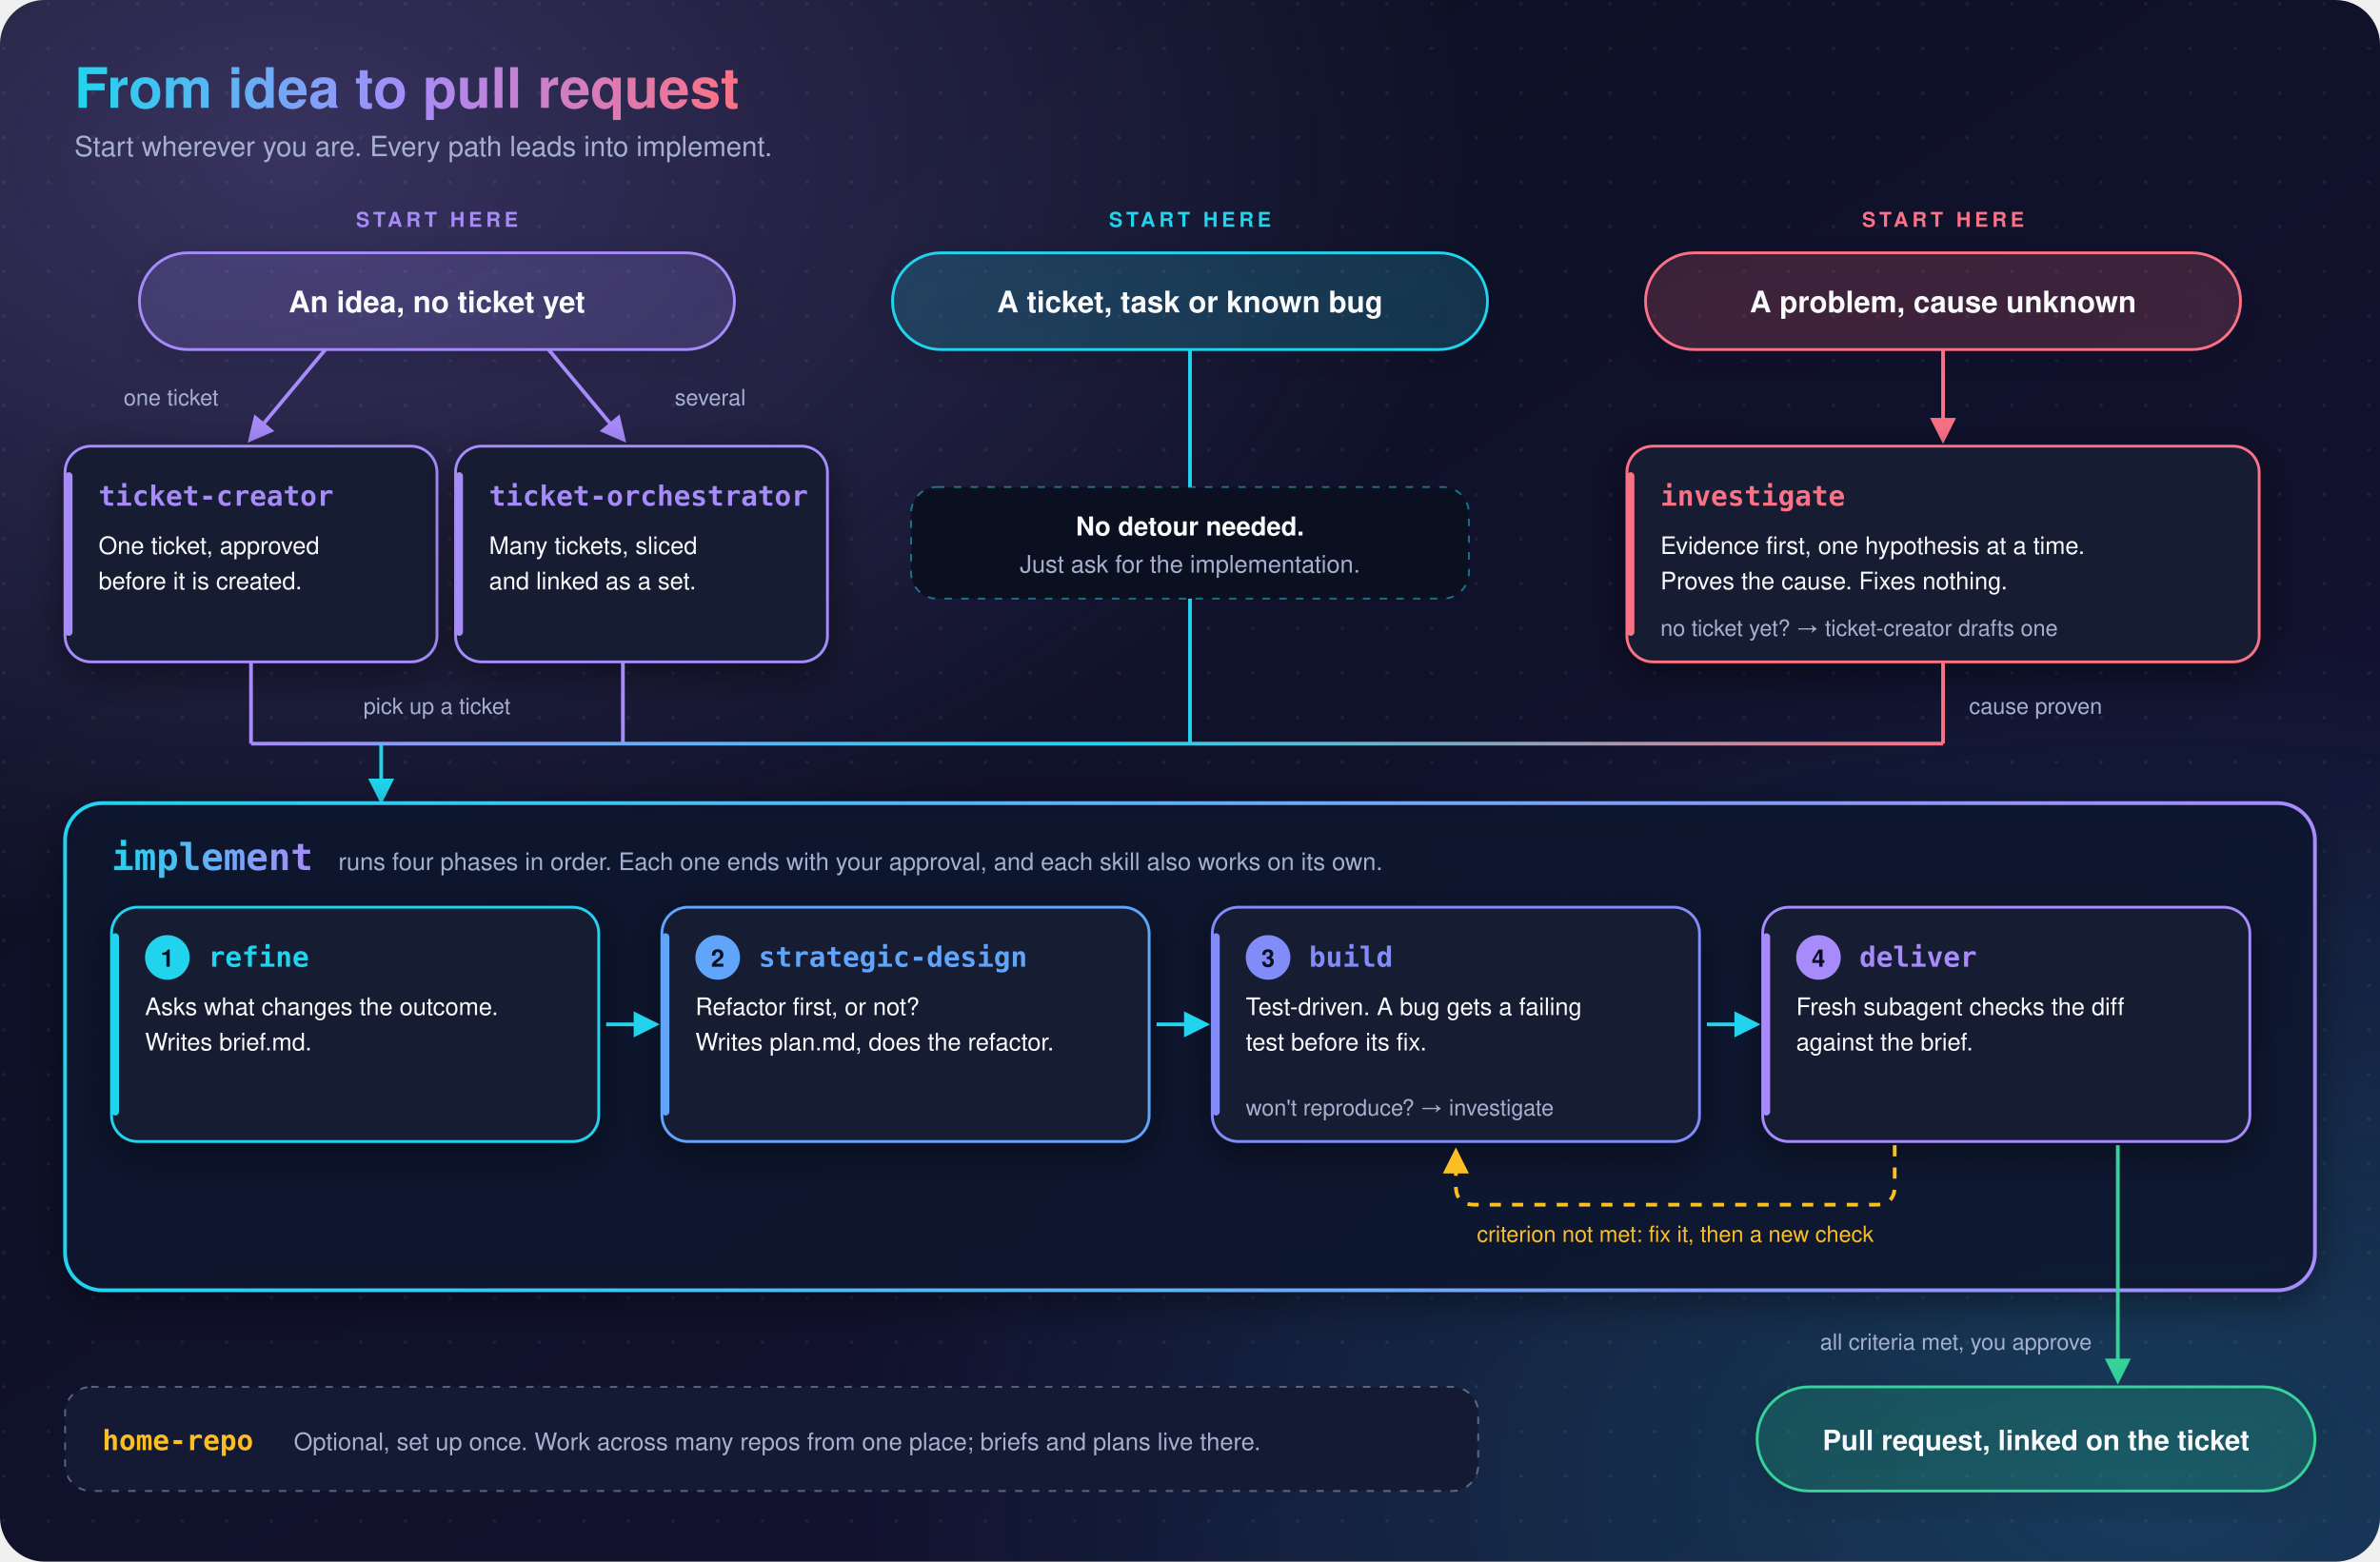
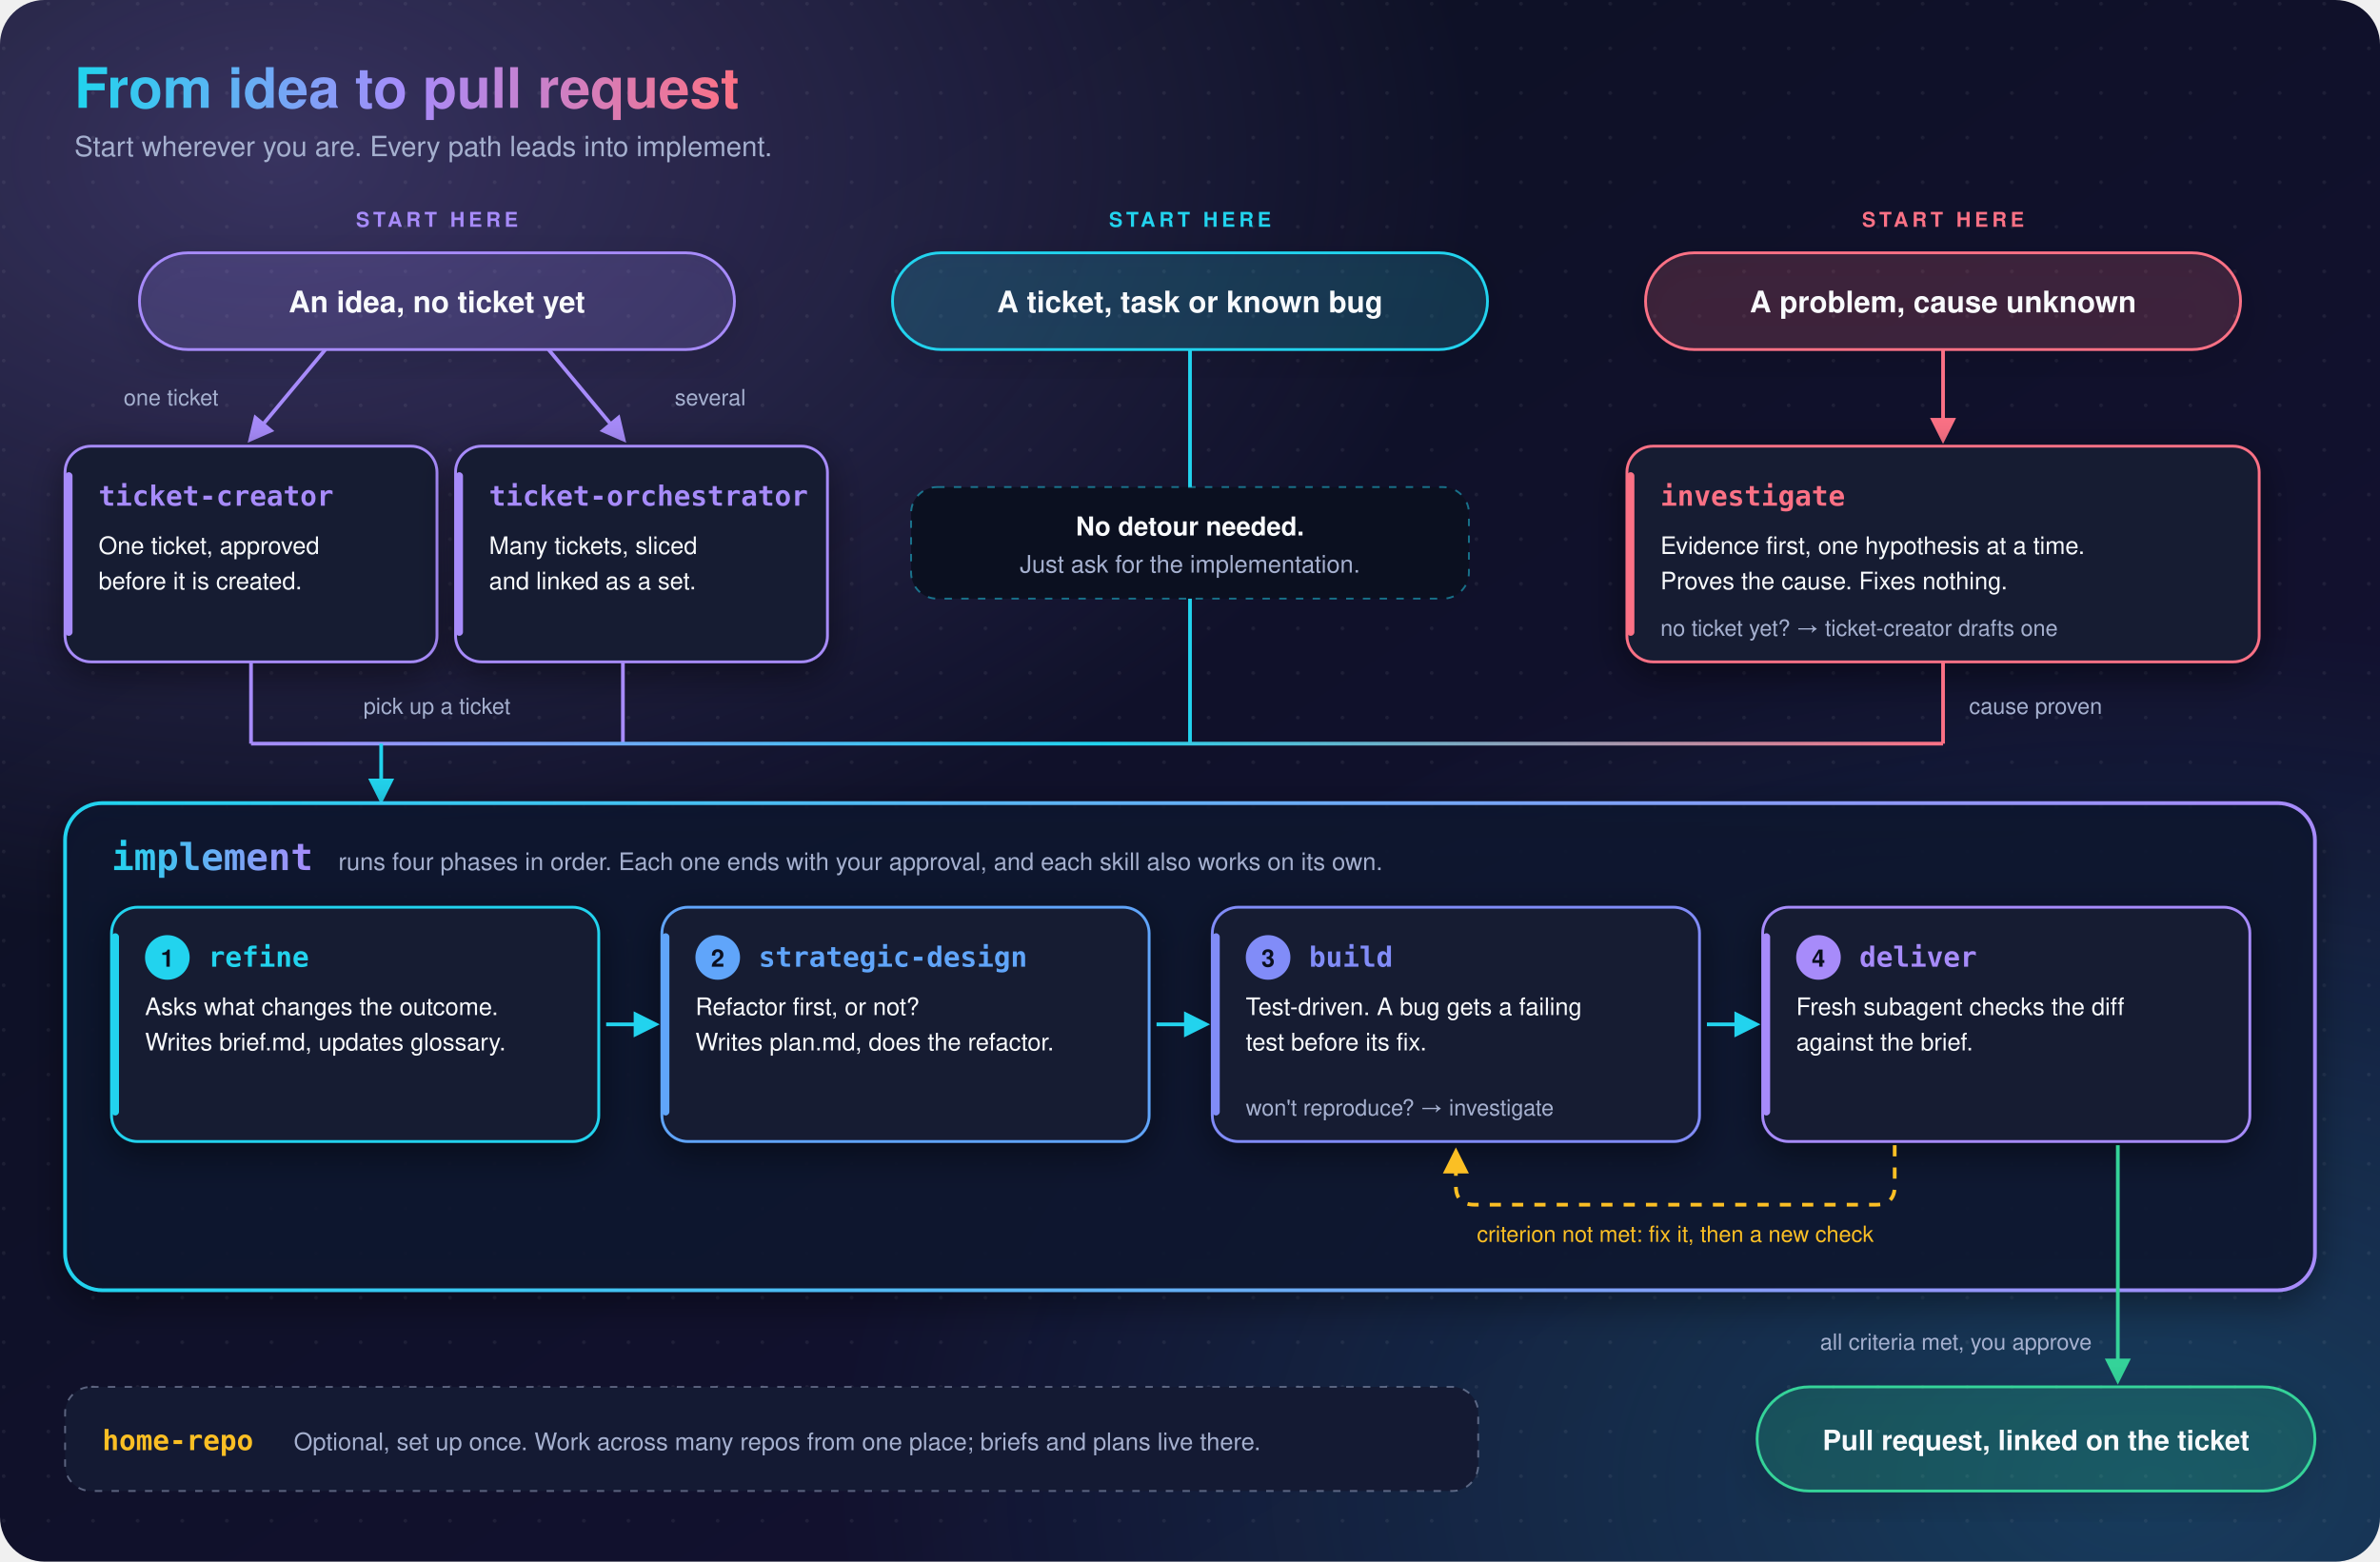
<svg xmlns="http://www.w3.org/2000/svg" viewBox="0 0 1280 840" width="1280" height="840" role="img" aria-label="Workflow: three starting points that all lead into the implement skill and end in a pull request">
  <defs>
    <linearGradient id="bg" x1="0" y1="0" x2="1" y2="1">
      <stop offset="0" stop-color="#0b1020" />
      <stop offset="1" stop-color="#151235" />
    </linearGradient>
    <radialGradient id="g1" cx="0.12" cy="0.1" r="0.5">
      <stop offset="0" stop-color="#a78bfa" stop-opacity="0.28" />
      <stop offset="1" stop-color="#a78bfa" stop-opacity="0" />
    </radialGradient>
    <radialGradient id="g2" cx="0.9" cy="0.95" r="0.55">
      <stop offset="0" stop-color="#22d3ee" stop-opacity="0.22" />
      <stop offset="1" stop-color="#22d3ee" stop-opacity="0" />
    </radialGradient>
    <linearGradient id="band" x1="0" y1="0" x2="1" y2="0">
      <stop offset="0" stop-color="#22d3ee" />
      <stop offset="1" stop-color="#a78bfa" />
    </linearGradient>
    <linearGradient id="title" x1="0" y1="0" x2="1" y2="0">
      <stop offset="0" stop-color="#22d3ee" />
      <stop offset="0.5" stop-color="#a78bfa" />
      <stop offset="1" stop-color="#fb7185" />
    </linearGradient>
    <linearGradient id="rail" gradientUnits="userSpaceOnUse" x1="135" y1="0" x2="1045" y2="0">
      <stop offset="0" stop-color="#a78bfa" />
      <stop offset="0.5" stop-color="#22d3ee" />
      <stop offset="1" stop-color="#fb7185" />
    </linearGradient>
    <pattern id="dots" width="24" height="24" patternUnits="userSpaceOnUse">
      <circle cx="2" cy="2" r="1" fill="#ffffff" fill-opacity="0.06" />
    </pattern>
    <filter id="glow" x="-20%" y="-30%" width="140%" height="160%">
      <feDropShadow dx="0" dy="6" stdDeviation="10" flood-color="#000000" flood-opacity="0.45" />
    </filter>
    <marker id="arrow-a78bfa" viewBox="0 0 10 10" refX="8" refY="5" markerWidth="7" markerHeight="7" orient="auto-start-reverse">
      <path d="M0,0 L10,5 L0,10 z" fill="#a78bfa" />
    </marker>
    <marker id="arrow-22d3ee" viewBox="0 0 10 10" refX="8" refY="5" markerWidth="7" markerHeight="7" orient="auto-start-reverse">
      <path d="M0,0 L10,5 L0,10 z" fill="#22d3ee" />
    </marker>
    <marker id="arrow-fb7185" viewBox="0 0 10 10" refX="8" refY="5" markerWidth="7" markerHeight="7" orient="auto-start-reverse">
      <path d="M0,0 L10,5 L0,10 z" fill="#fb7185" />
    </marker>
    <marker id="arrow-34d399" viewBox="0 0 10 10" refX="8" refY="5" markerWidth="7" markerHeight="7" orient="auto-start-reverse">
      <path d="M0,0 L10,5 L0,10 z" fill="#34d399" />
    </marker>
    <marker id="arrow-fbbf24" viewBox="0 0 10 10" refX="8" refY="5" markerWidth="7" markerHeight="7" orient="auto-start-reverse">
      <path d="M0,0 L10,5 L0,10 z" fill="#fbbf24" />
    </marker>
  </defs>
  <rect width="1280" height="840" rx="24" fill="url(#bg)" />
  <rect width="1280" height="840" rx="24" fill="url(#g1)" />
  <rect width="1280" height="840" rx="24" fill="url(#g2)" />
  <rect width="1280" height="840" rx="24" fill="url(#dots)" />
  <text x="40" y="58" font-family="-apple-system,BlinkMacSystemFont,'Segoe UI',Helvetica,Arial,sans-serif" font-size="30" font-weight="800" fill="url(#title)" text-anchor="start" letter-spacing="0">From idea to pull request</text>
  <text x="40" y="84" font-family="-apple-system,BlinkMacSystemFont,'Segoe UI',Helvetica,Arial,sans-serif" font-size="15" font-weight="400" fill="#a5b0cf" text-anchor="start" letter-spacing="0">Start wherever you are. Every path leads into implement.</text>
  <text x="235" y="122" font-family="-apple-system,BlinkMacSystemFont,'Segoe UI',Helvetica,Arial,sans-serif" font-size="11" font-weight="700" fill="#a78bfa" text-anchor="middle" letter-spacing="2">START HERE</text>
  <rect x="75.0" y="136" width="320" height="52" rx="26.0" fill="#a78bfa" fill-opacity="0.16" stroke="#a78bfa" stroke-width="1.5" filter="url(#glow)" />
  <text x="235" y="168" font-family="-apple-system,BlinkMacSystemFont,'Segoe UI',Helvetica,Arial,sans-serif" font-size="16" font-weight="600" fill="#f8fafc" text-anchor="middle" letter-spacing="0">An idea, no ticket yet</text>
  <text x="640" y="122" font-family="-apple-system,BlinkMacSystemFont,'Segoe UI',Helvetica,Arial,sans-serif" font-size="11" font-weight="700" fill="#22d3ee" text-anchor="middle" letter-spacing="2">START HERE</text>
  <rect x="480.0" y="136" width="320" height="52" rx="26.0" fill="#22d3ee" fill-opacity="0.16" stroke="#22d3ee" stroke-width="1.5" filter="url(#glow)" />
  <text x="640" y="168" font-family="-apple-system,BlinkMacSystemFont,'Segoe UI',Helvetica,Arial,sans-serif" font-size="16" font-weight="600" fill="#f8fafc" text-anchor="middle" letter-spacing="0">A ticket, task or known bug</text>
  <text x="1045" y="122" font-family="-apple-system,BlinkMacSystemFont,'Segoe UI',Helvetica,Arial,sans-serif" font-size="11" font-weight="700" fill="#fb7185" text-anchor="middle" letter-spacing="2">START HERE</text>
  <rect x="885.0" y="136" width="320" height="52" rx="26.0" fill="#fb7185" fill-opacity="0.16" stroke="#fb7185" stroke-width="1.5" filter="url(#glow)" />
  <text x="1045" y="168" font-family="-apple-system,BlinkMacSystemFont,'Segoe UI',Helvetica,Arial,sans-serif" font-size="16" font-weight="600" fill="#f8fafc" text-anchor="middle" letter-spacing="0">A problem, cause unknown</text>
  <path d="M175,188 L135,236" fill="none" stroke="#a78bfa" stroke-width="2" stroke-linejoin="round" marker-end="url(#arrow-a78bfa)" />
  <path d="M295,188 L335,236" fill="none" stroke="#a78bfa" stroke-width="2" stroke-linejoin="round" marker-end="url(#arrow-a78bfa)" />
  <text x="92" y="218" font-family="-apple-system,BlinkMacSystemFont,'Segoe UI',Helvetica,Arial,sans-serif" font-size="12" font-weight="400" fill="#a5b0cf" text-anchor="middle" letter-spacing="0">one ticket</text>
  <text x="382" y="218" font-family="-apple-system,BlinkMacSystemFont,'Segoe UI',Helvetica,Arial,sans-serif" font-size="12" font-weight="400" fill="#a5b0cf" text-anchor="middle" letter-spacing="0">several</text>
  <rect x="35" y="240" width="200" height="116" rx="14" fill="#141a33" stroke="#a78bfa" stroke-width="1.5" filter="url(#glow)" />
  <rect x="35" y="254" width="4" height="88" rx="2" fill="#a78bfa" />
  <text x="53" y="272" font-family="ui-monospace,SFMono-Regular,Menlo,Consolas,monospace" font-size="15" font-weight="700" fill="#a78bfa" text-anchor="start" letter-spacing="0">ticket-creator</text>
  <text x="53" y="298" font-family="-apple-system,BlinkMacSystemFont,'Segoe UI',Helvetica,Arial,sans-serif" font-size="13" font-weight="400" fill="#f8fafc" text-anchor="start" letter-spacing="0">One ticket, approved</text>
  <text x="53" y="317" font-family="-apple-system,BlinkMacSystemFont,'Segoe UI',Helvetica,Arial,sans-serif" font-size="13" font-weight="400" fill="#f8fafc" text-anchor="start" letter-spacing="0">before it is created.</text>
  <rect x="245" y="240" width="200" height="116" rx="14" fill="#141a33" stroke="#a78bfa" stroke-width="1.5" filter="url(#glow)" />
  <rect x="245" y="254" width="4" height="88" rx="2" fill="#a78bfa" />
  <text x="263" y="272" font-family="ui-monospace,SFMono-Regular,Menlo,Consolas,monospace" font-size="15" font-weight="700" fill="#a78bfa" text-anchor="start" letter-spacing="0">ticket-orchestrator</text>
  <text x="263" y="298" font-family="-apple-system,BlinkMacSystemFont,'Segoe UI',Helvetica,Arial,sans-serif" font-size="13" font-weight="400" fill="#f8fafc" text-anchor="start" letter-spacing="0">Many tickets, sliced</text>
  <text x="263" y="317" font-family="-apple-system,BlinkMacSystemFont,'Segoe UI',Helvetica,Arial,sans-serif" font-size="13" font-weight="400" fill="#f8fafc" text-anchor="start" letter-spacing="0">and linked as a set.</text>
  <path d="M135,356 L135,400" fill="none" stroke="#a78bfa" stroke-width="2" stroke-linejoin="round" />
  <path d="M335,356 L335,400" fill="none" stroke="#a78bfa" stroke-width="2" stroke-linejoin="round" />
  <text x="235" y="384" font-family="-apple-system,BlinkMacSystemFont,'Segoe UI',Helvetica,Arial,sans-serif" font-size="12" font-weight="400" fill="#a5b0cf" text-anchor="middle" letter-spacing="0">pick up a ticket</text>
  <path d="M640,188 L640,400" fill="none" stroke="#22d3ee" stroke-width="2" stroke-linejoin="round" />
  <rect x="490" y="262" width="300" height="60" rx="14" fill="#0b1020" stroke="#22d3ee" stroke-opacity="0.5" stroke-dasharray="4 5" />
  <text x="640" y="288" font-family="-apple-system,BlinkMacSystemFont,'Segoe UI',Helvetica,Arial,sans-serif" font-size="14" font-weight="600" fill="#f8fafc" text-anchor="middle" letter-spacing="0">No detour needed.</text>
  <text x="640" y="308" font-family="-apple-system,BlinkMacSystemFont,'Segoe UI',Helvetica,Arial,sans-serif" font-size="13" font-weight="400" fill="#a5b0cf" text-anchor="middle" letter-spacing="0">Just ask for the implementation.</text>
  <path d="M1045,188 L1045,236" fill="none" stroke="#fb7185" stroke-width="2" stroke-linejoin="round" marker-end="url(#arrow-fb7185)" />
  <rect x="875" y="240" width="340" height="116" rx="14" fill="#141a33" stroke="#fb7185" stroke-width="1.5" filter="url(#glow)" />
  <rect x="875" y="254" width="4" height="88" rx="2" fill="#fb7185" />
  <text x="893" y="272" font-family="ui-monospace,SFMono-Regular,Menlo,Consolas,monospace" font-size="15" font-weight="700" fill="#fb7185" text-anchor="start" letter-spacing="0">investigate</text>
  <text x="893" y="298" font-family="-apple-system,BlinkMacSystemFont,'Segoe UI',Helvetica,Arial,sans-serif" font-size="13" font-weight="400" fill="#f8fafc" text-anchor="start" letter-spacing="0">Evidence first, one hypothesis at a time.</text>
  <text x="893" y="317" font-family="-apple-system,BlinkMacSystemFont,'Segoe UI',Helvetica,Arial,sans-serif" font-size="13" font-weight="400" fill="#f8fafc" text-anchor="start" letter-spacing="0">Proves the cause. Fixes nothing.</text>
  <text x="893" y="342" font-family="-apple-system,BlinkMacSystemFont,'Segoe UI',Helvetica,Arial,sans-serif" font-size="12" font-weight="400" fill="#a5b0cf" text-anchor="start" letter-spacing="0">no ticket yet?  →  ticket-creator drafts one</text>
  <path d="M1045,356 L1045,400" fill="none" stroke="#fb7185" stroke-width="2" stroke-linejoin="round" />
  <text x="1059" y="384" font-family="-apple-system,BlinkMacSystemFont,'Segoe UI',Helvetica,Arial,sans-serif" font-size="12" font-weight="400" fill="#a5b0cf" text-anchor="start" letter-spacing="0">cause proven</text>
  <path d="M135,400 L1045,400" stroke="url(#rail)" stroke-width="2" fill="none" />
  <path d="M205,400 L205,430" fill="none" stroke="#22d3ee" stroke-width="2" stroke-linejoin="round" marker-end="url(#arrow-22d3ee)" />
  <rect x="35" y="432" width="1210" height="262" rx="20" fill="#0e1430" fill-opacity="0.85" stroke="url(#band)" stroke-width="2" filter="url(#glow)" />
  <text x="60" y="468" font-family="ui-monospace,SFMono-Regular,Menlo,Consolas,monospace" font-size="20" font-weight="800" fill="url(#band)" text-anchor="start" letter-spacing="0">implement</text>
  <text x="182" y="468" font-family="-apple-system,BlinkMacSystemFont,'Segoe UI',Helvetica,Arial,sans-serif" font-size="13" font-weight="400" fill="#a5b0cf" text-anchor="start" letter-spacing="0">runs four phases in order. Each one ends with your approval, and each skill also works on its own.</text>
  <rect x="60" y="488" width="262" height="126" rx="14" fill="#141a33" stroke="#22d3ee" stroke-width="1.5" filter="url(#glow)" />
  <rect x="60" y="502" width="4" height="98" rx="2" fill="#22d3ee" />
  <circle cx="90" cy="515" r="12" fill="#22d3ee" />
  <text x="90" y="520" font-family="-apple-system,BlinkMacSystemFont,'Segoe UI',Helvetica,Arial,sans-serif" font-size="13" font-weight="800" fill="#0b1020" text-anchor="middle" letter-spacing="0">1</text>
  <text x="112" y="520" font-family="ui-monospace,SFMono-Regular,Menlo,Consolas,monospace" font-size="15" font-weight="700" fill="#22d3ee" text-anchor="start" letter-spacing="0">refine</text>
  <text x="78" y="546" font-family="-apple-system,BlinkMacSystemFont,'Segoe UI',Helvetica,Arial,sans-serif" font-size="13" font-weight="400" fill="#f8fafc" text-anchor="start" letter-spacing="0">Asks what changes the outcome.</text>
-   <text x="78" y="565" font-family="-apple-system,BlinkMacSystemFont,'Segoe UI',Helvetica,Arial,sans-serif" font-size="13" font-weight="400" fill="#f8fafc" text-anchor="start" letter-spacing="0">Writes brief.md.</text>
+   <text x="78" y="565" font-family="-apple-system,BlinkMacSystemFont,'Segoe UI',Helvetica,Arial,sans-serif" font-size="13" font-weight="400" fill="#f8fafc" text-anchor="start" letter-spacing="0">Writes brief.md, updates glossary.</text>
  <rect x="356" y="488" width="262" height="126" rx="14" fill="#141a33" stroke="#60a5fa" stroke-width="1.5" filter="url(#glow)" />
  <rect x="356" y="502" width="4" height="98" rx="2" fill="#60a5fa" />
  <circle cx="386" cy="515" r="12" fill="#60a5fa" />
  <text x="386" y="520" font-family="-apple-system,BlinkMacSystemFont,'Segoe UI',Helvetica,Arial,sans-serif" font-size="13" font-weight="800" fill="#0b1020" text-anchor="middle" letter-spacing="0">2</text>
  <text x="408" y="520" font-family="ui-monospace,SFMono-Regular,Menlo,Consolas,monospace" font-size="15" font-weight="700" fill="#60a5fa" text-anchor="start" letter-spacing="0">strategic-design</text>
  <text x="374" y="546" font-family="-apple-system,BlinkMacSystemFont,'Segoe UI',Helvetica,Arial,sans-serif" font-size="13" font-weight="400" fill="#f8fafc" text-anchor="start" letter-spacing="0">Refactor first, or not?</text>
  <text x="374" y="565" font-family="-apple-system,BlinkMacSystemFont,'Segoe UI',Helvetica,Arial,sans-serif" font-size="13" font-weight="400" fill="#f8fafc" text-anchor="start" letter-spacing="0">Writes plan.md, does the refactor.</text>
  <rect x="652" y="488" width="262" height="126" rx="14" fill="#141a33" stroke="#818cf8" stroke-width="1.5" filter="url(#glow)" />
  <rect x="652" y="502" width="4" height="98" rx="2" fill="#818cf8" />
  <circle cx="682" cy="515" r="12" fill="#818cf8" />
  <text x="682" y="520" font-family="-apple-system,BlinkMacSystemFont,'Segoe UI',Helvetica,Arial,sans-serif" font-size="13" font-weight="800" fill="#0b1020" text-anchor="middle" letter-spacing="0">3</text>
  <text x="704" y="520" font-family="ui-monospace,SFMono-Regular,Menlo,Consolas,monospace" font-size="15" font-weight="700" fill="#818cf8" text-anchor="start" letter-spacing="0">build</text>
  <text x="670" y="546" font-family="-apple-system,BlinkMacSystemFont,'Segoe UI',Helvetica,Arial,sans-serif" font-size="13" font-weight="400" fill="#f8fafc" text-anchor="start" letter-spacing="0">Test-driven. A bug gets a failing</text>
  <text x="670" y="565" font-family="-apple-system,BlinkMacSystemFont,'Segoe UI',Helvetica,Arial,sans-serif" font-size="13" font-weight="400" fill="#f8fafc" text-anchor="start" letter-spacing="0">test before its fix.</text>
  <text x="670" y="600" font-family="-apple-system,BlinkMacSystemFont,'Segoe UI',Helvetica,Arial,sans-serif" font-size="12" font-weight="400" fill="#a5b0cf" text-anchor="start" letter-spacing="0">won't reproduce?  →  investigate</text>
  <rect x="948" y="488" width="262" height="126" rx="14" fill="#141a33" stroke="#a78bfa" stroke-width="1.5" filter="url(#glow)" />
  <rect x="948" y="502" width="4" height="98" rx="2" fill="#a78bfa" />
  <circle cx="978" cy="515" r="12" fill="#a78bfa" />
  <text x="978" y="520" font-family="-apple-system,BlinkMacSystemFont,'Segoe UI',Helvetica,Arial,sans-serif" font-size="13" font-weight="800" fill="#0b1020" text-anchor="middle" letter-spacing="0">4</text>
  <text x="1000" y="520" font-family="ui-monospace,SFMono-Regular,Menlo,Consolas,monospace" font-size="15" font-weight="700" fill="#a78bfa" text-anchor="start" letter-spacing="0">deliver</text>
  <text x="966" y="546" font-family="-apple-system,BlinkMacSystemFont,'Segoe UI',Helvetica,Arial,sans-serif" font-size="13" font-weight="400" fill="#f8fafc" text-anchor="start" letter-spacing="0">Fresh subagent checks the diff</text>
  <text x="966" y="565" font-family="-apple-system,BlinkMacSystemFont,'Segoe UI',Helvetica,Arial,sans-serif" font-size="13" font-weight="400" fill="#f8fafc" text-anchor="start" letter-spacing="0">against the brief.</text>
  <path d="M326,551.0 L352,551.0" fill="none" stroke="#22d3ee" stroke-width="2" stroke-linejoin="round" marker-end="url(#arrow-22d3ee)" />
  <path d="M622,551.0 L648,551.0" fill="none" stroke="#22d3ee" stroke-width="2" stroke-linejoin="round" marker-end="url(#arrow-22d3ee)" />
  <path d="M918,551.0 L944,551.0" fill="none" stroke="#22d3ee" stroke-width="2" stroke-linejoin="round" marker-end="url(#arrow-22d3ee)" />
  <path d="M1019.0,616 L1019.0,638 Q1019.0,648 1009.0,648 L793.0,648 Q783.0,648 783.0,638 L783.0,620" fill="none" stroke="#fbbf24" stroke-width="2" stroke-dasharray="6 6" marker-end="url(#arrow-fbbf24)" />
  <text x="901.0" y="668" font-family="-apple-system,BlinkMacSystemFont,'Segoe UI',Helvetica,Arial,sans-serif" font-size="12" font-weight="400" fill="#fbbf24" text-anchor="middle" letter-spacing="0">criterion not met: fix it, then a new check</text>
  <path d="M1139.0,616 L1139.0,742" fill="none" stroke="#34d399" stroke-width="2" stroke-linejoin="round" marker-end="url(#arrow-34d399)" />
  <text x="1125.0" y="726" font-family="-apple-system,BlinkMacSystemFont,'Segoe UI',Helvetica,Arial,sans-serif" font-size="12" font-weight="400" fill="#a5b0cf" text-anchor="end" letter-spacing="0">all criteria met, you approve</text>
  <rect x="945" y="746" width="300" height="56" rx="28" fill="#34d399" fill-opacity="0.18" stroke="#34d399" stroke-width="1.5" filter="url(#glow)" />
  <text x="1095" y="780" font-family="-apple-system,BlinkMacSystemFont,'Segoe UI',Helvetica,Arial,sans-serif" font-size="15" font-weight="600" fill="#f8fafc" text-anchor="middle" letter-spacing="0">Pull request, linked on the ticket</text>
  <rect x="35" y="746" width="760" height="56" rx="14" fill="#141a33" stroke="#a5b0cf" stroke-opacity="0.5" stroke-dasharray="4 5" />
  <text x="55" y="780" font-family="ui-monospace,SFMono-Regular,Menlo,Consolas,monospace" font-size="15" font-weight="700" fill="#fbbf24" text-anchor="start" letter-spacing="0">home-repo</text>
  <text x="158" y="780" font-family="-apple-system,BlinkMacSystemFont,'Segoe UI',Helvetica,Arial,sans-serif" font-size="13" font-weight="400" fill="#a5b0cf" text-anchor="start" letter-spacing="0">Optional, set up once. Work across many repos from one place; briefs and plans live there.</text>
</svg>
